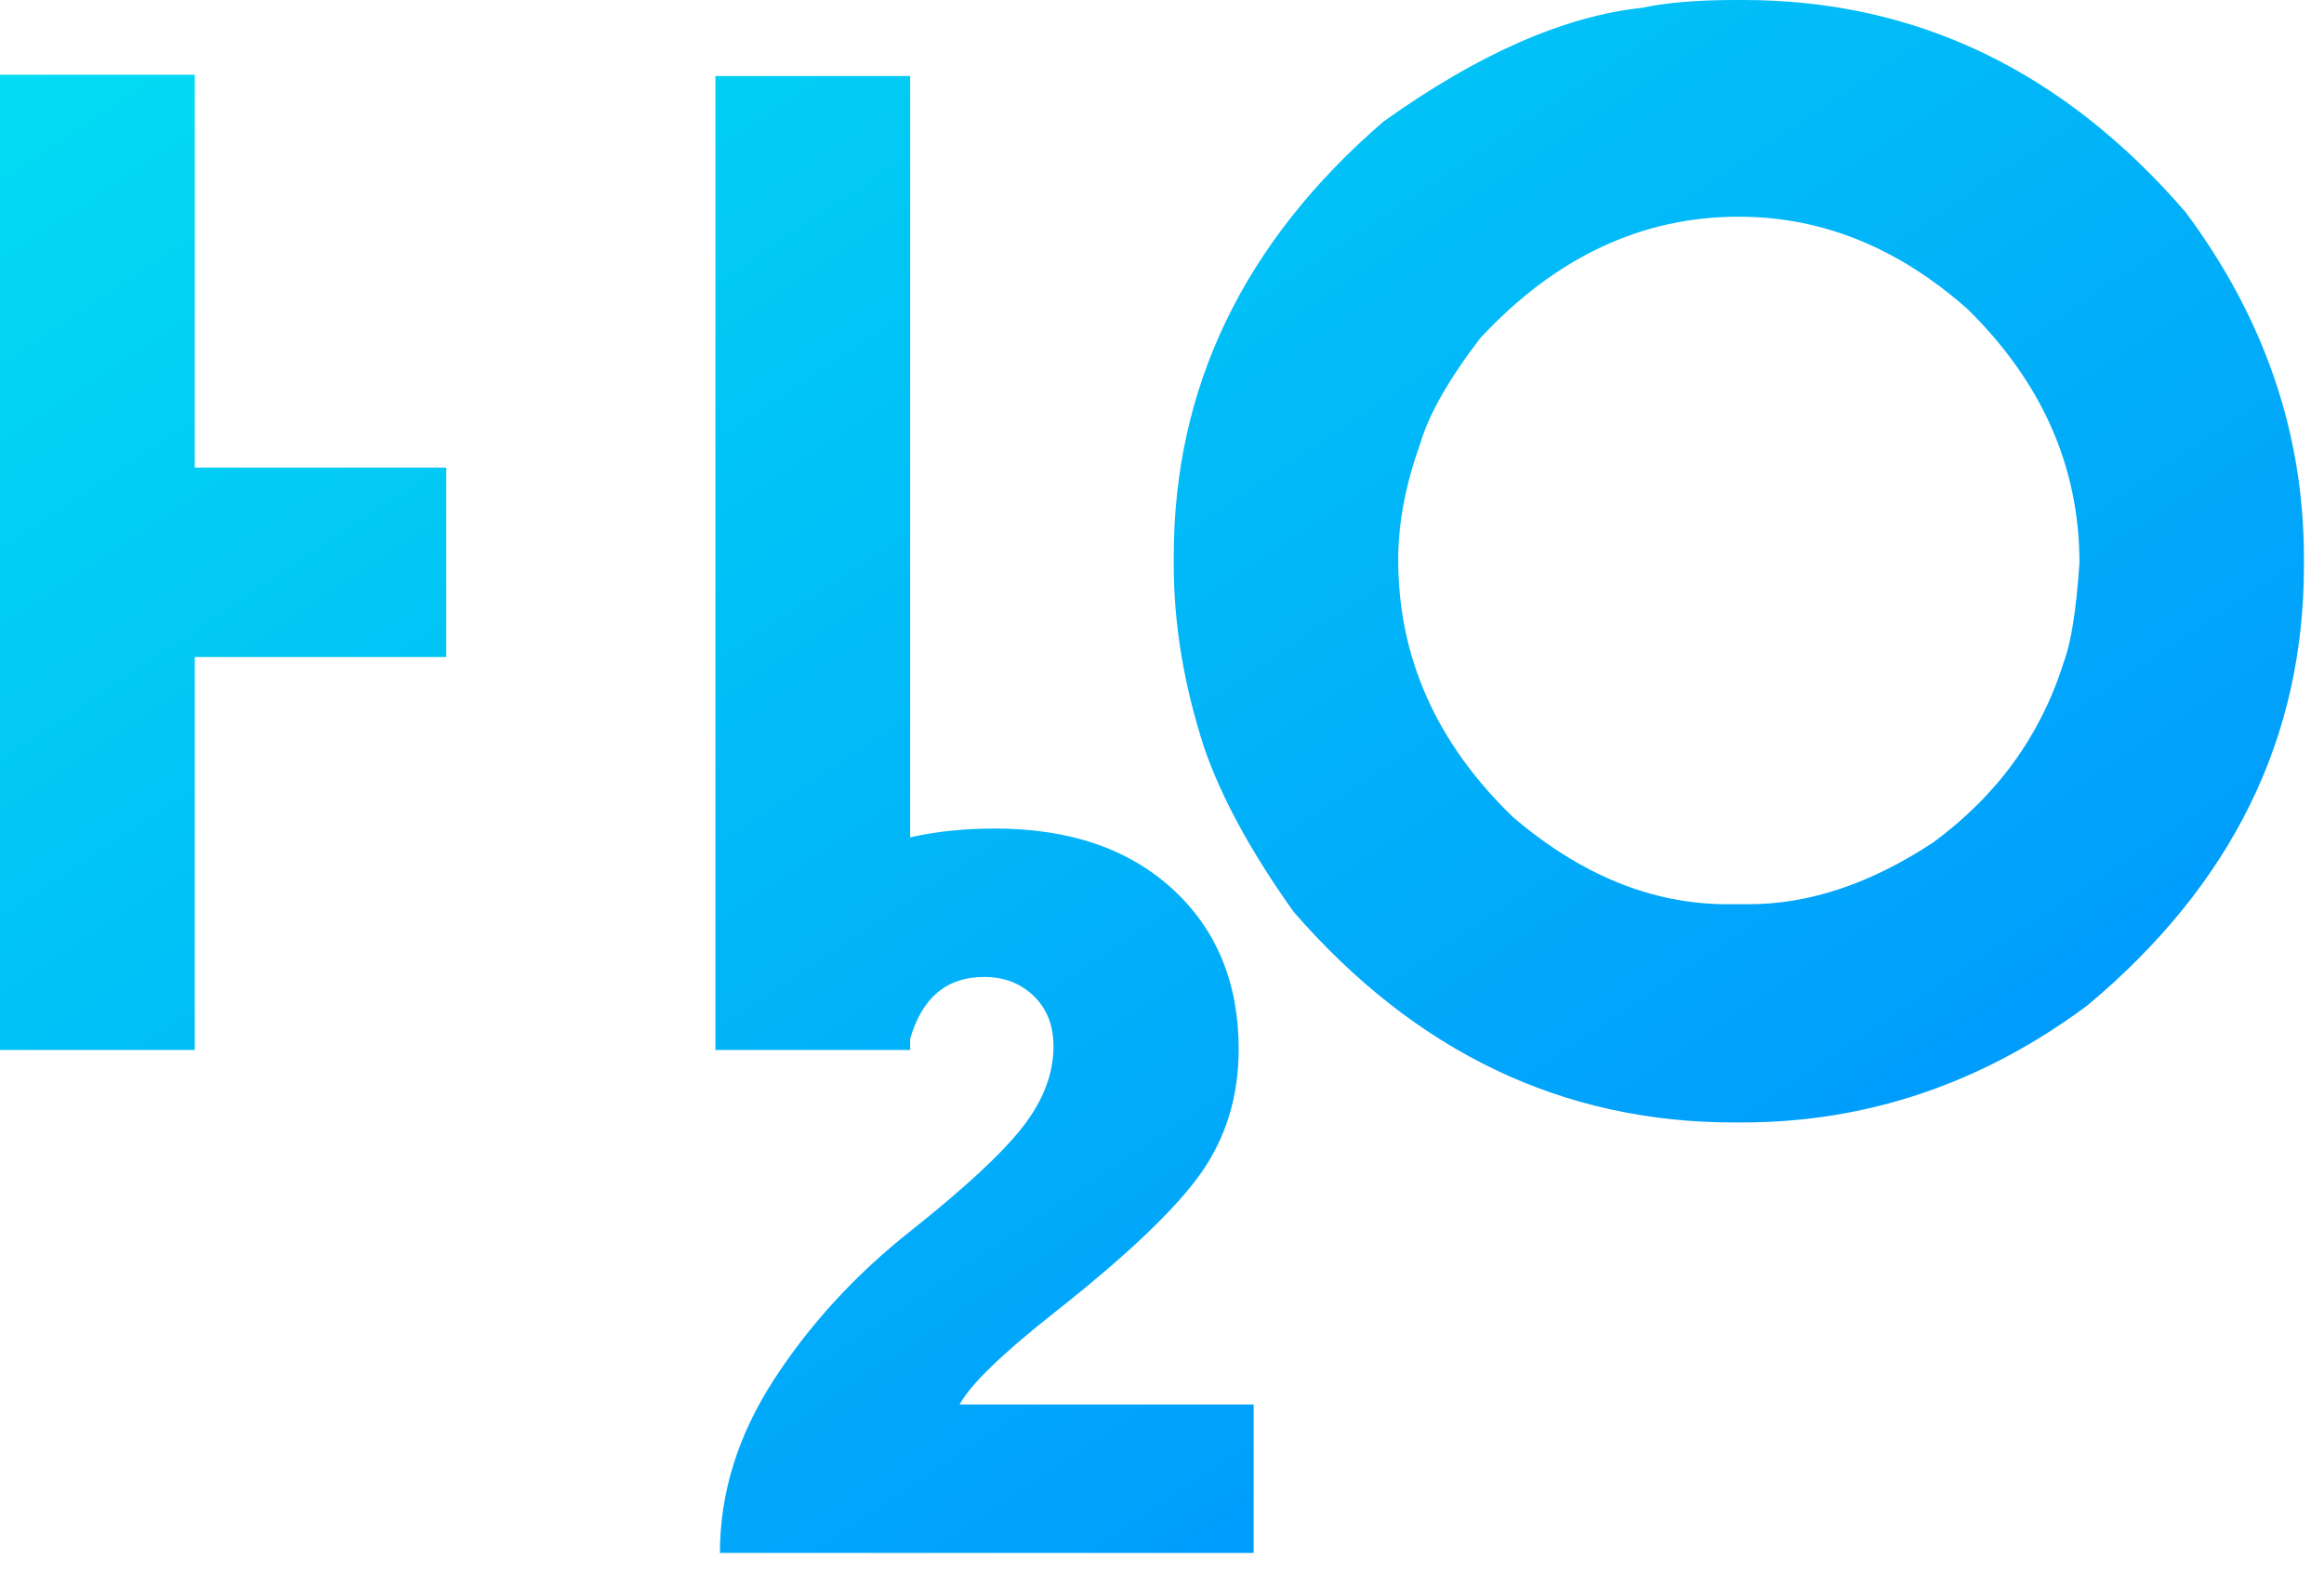
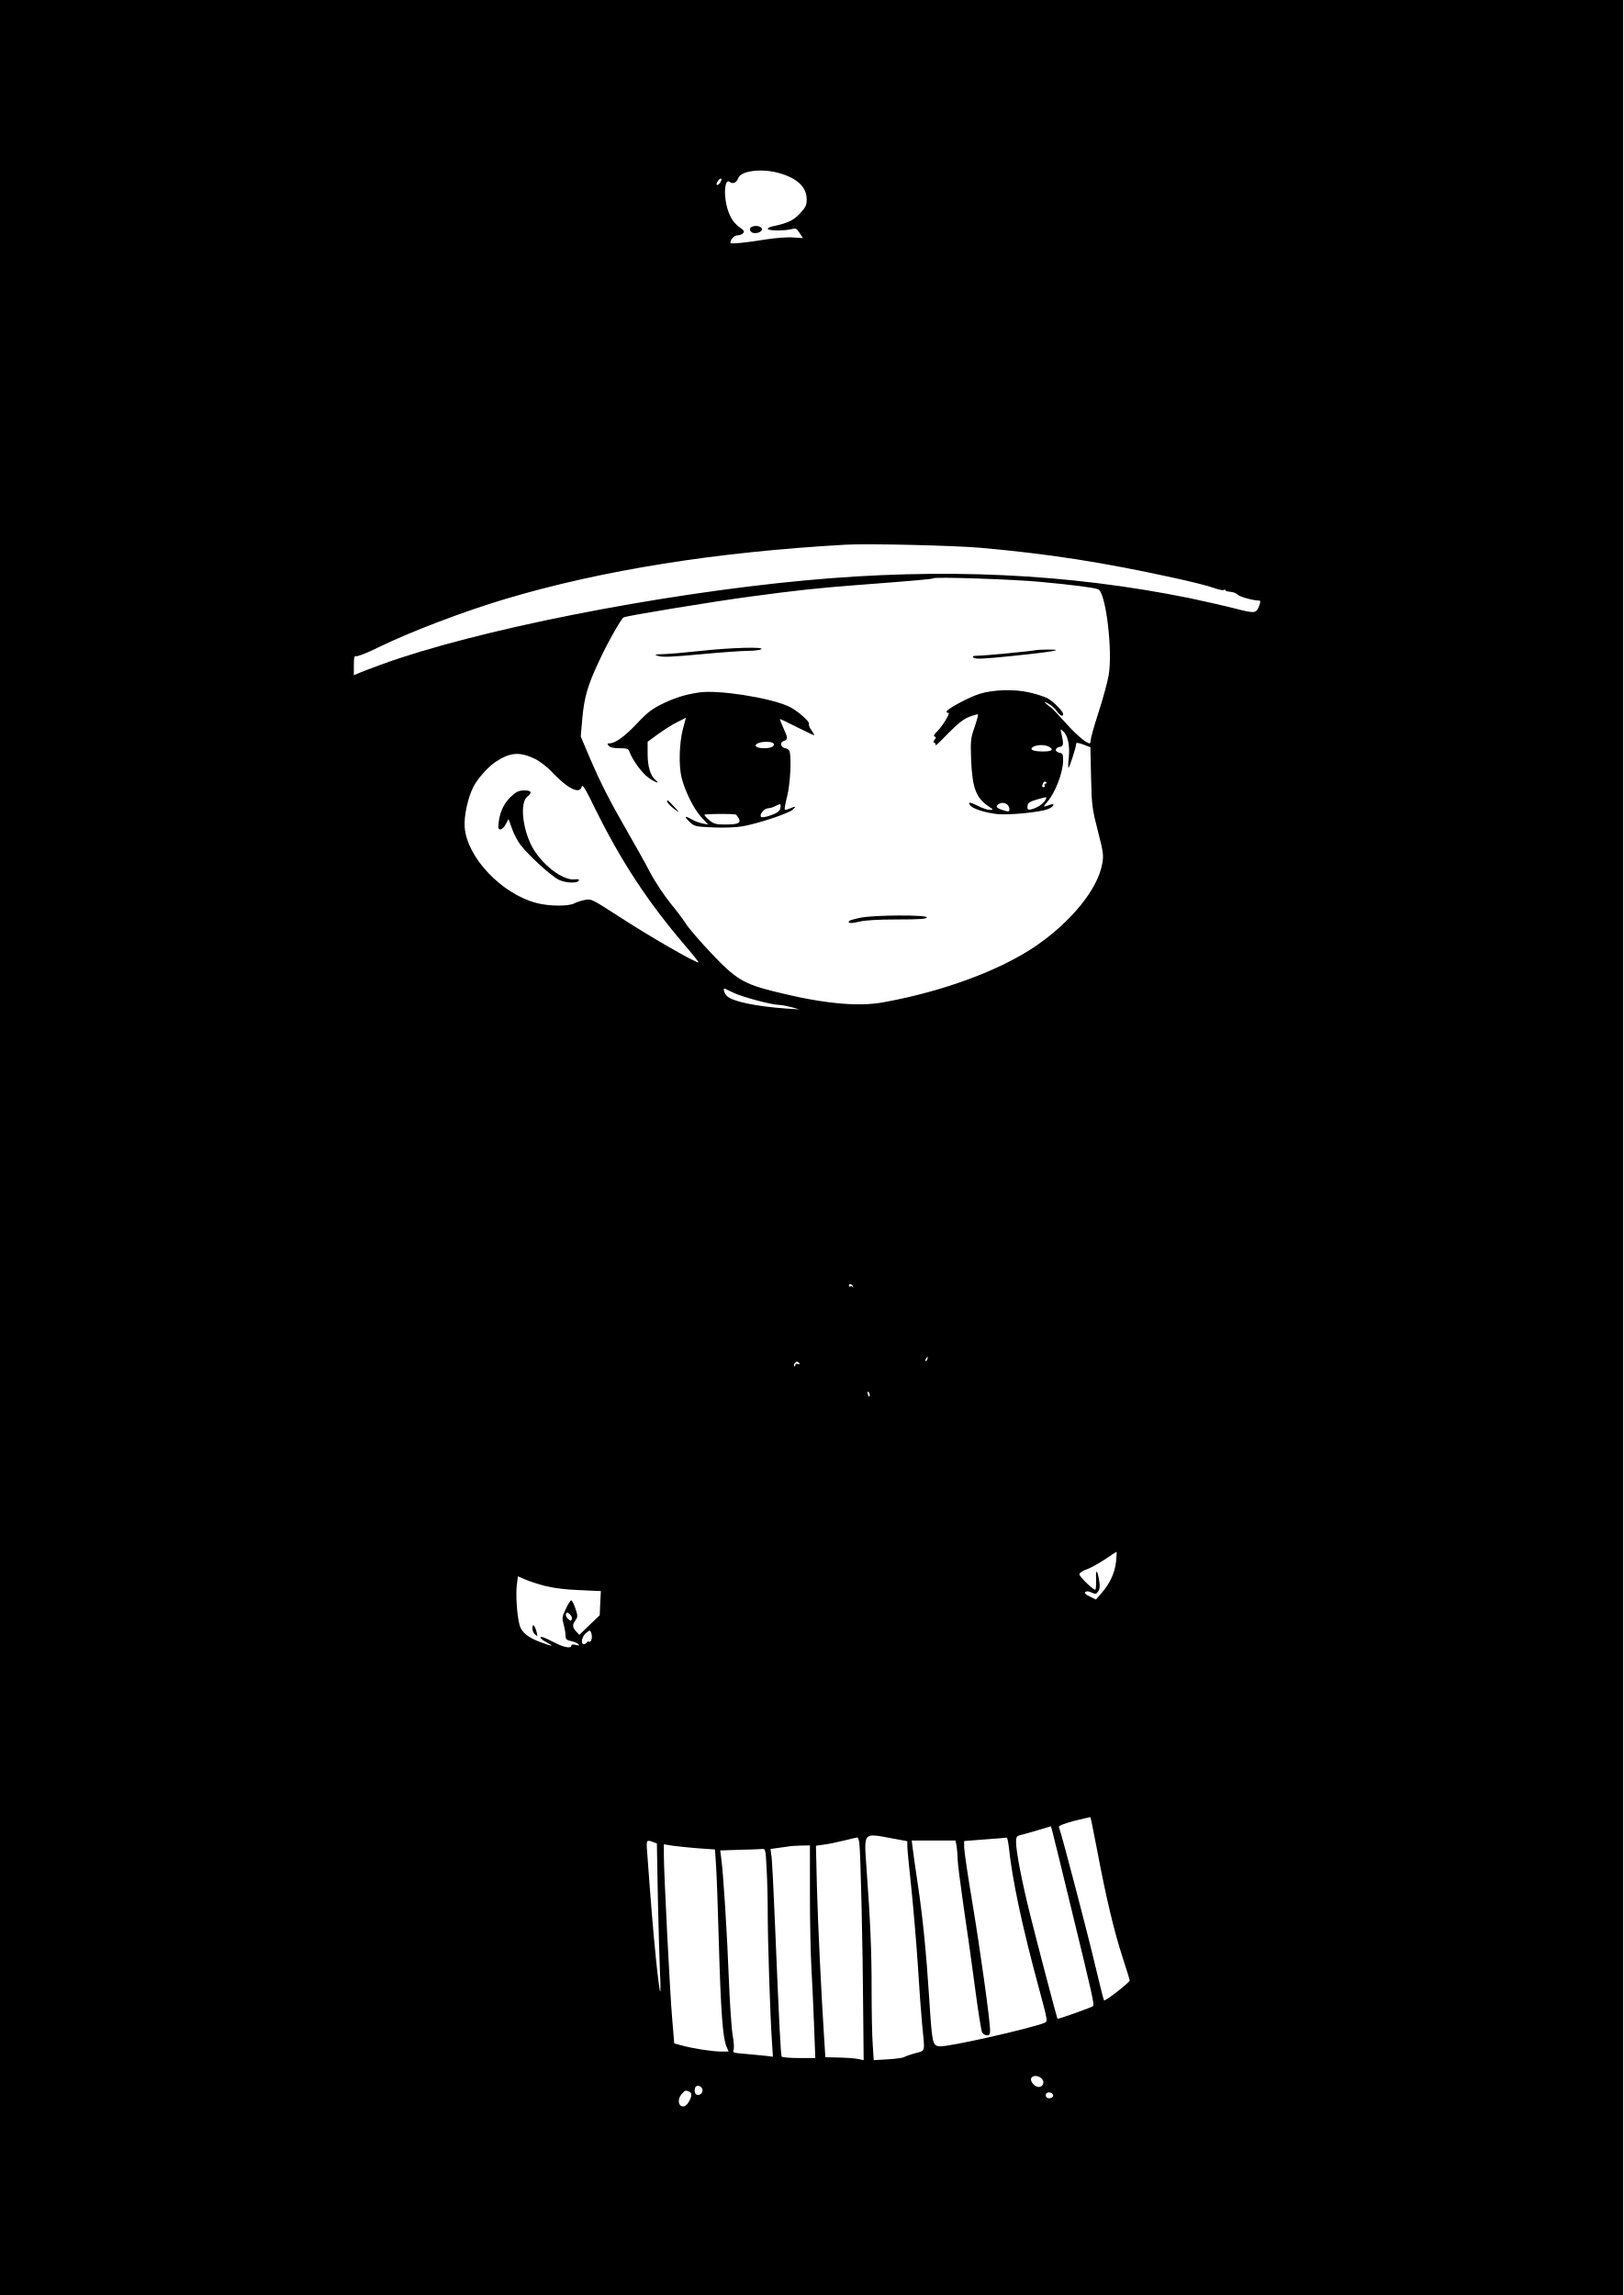
- <svg xmlns="http://www.w3.org/2000/svg" width="99px" height="67px" viewBox="0 0 99 67" version="1.1">
-   <defs>
-     <linearGradient x1="100%" y1="100%" x2="0%" y2="0%" id="linearGradient-1">
-       <stop stop-color="#0089FF" offset="0%" />
-       <stop stop-color="#02DEF2" offset="100%" />
-     </linearGradient>
-   </defs>
-   <g id="logo" stroke="none" stroke-width="1" fill="none" fill-rule="evenodd">
-     <path d="M0,3.183 L8.297,3.183 L8.297,19.92 L19.01,19.92 L19.01,27.987 L8.297,27.987 L8.297,44.725 L0,44.725 L0,3.183 Z M38.772,35.667 L38.772,3.24 L30.476,3.24 L30.476,44.725 L38.772,44.725 L38.772,44.244 C39.282,42.491 40.331,41.614 41.92,41.614 C42.771,41.614 43.476,41.885 44.037,42.426 C44.598,42.968 44.878,43.683 44.878,44.572 C44.878,45.732 44.443,46.873 43.573,47.994 C42.703,49.116 41.098,50.604 38.759,52.46 C36.42,54.316 34.486,56.424 32.959,58.782 C31.432,61.141 30.668,63.596 30.668,66.148 L53.404,66.148 L53.404,59.826 L40.876,59.826 C41.34,58.976 42.674,57.68 44.878,55.94 C47.971,53.504 50.059,51.523 51.142,49.995 C52.225,48.468 52.766,46.699 52.766,44.688 C52.766,41.866 51.828,39.594 49.953,37.873 C48.078,36.153 45.555,35.292 42.384,35.292 C41.071,35.292 39.867,35.417 38.772,35.667 Z M73.939,0 L74.271,0 C81.62,0 87.896,3.01 93.098,9.031 C96.462,13.547 98.145,18.461 98.145,23.773 L98.145,24.105 C98.145,31.454 95.068,37.697 88.914,42.832 C84.443,46.152 79.54,47.812 74.205,47.812 L73.873,47.812 C66.568,47.812 60.315,44.824 55.113,38.848 C53.298,36.302 52.025,33.967 51.295,31.842 C50.432,29.186 50,26.585 50,24.039 L50,23.707 C50,16.491 52.977,10.315 58.932,5.18 C62.96,2.302 66.635,0.686 69.955,0.332 C70.973,0.111 72.301,0 73.939,0 Z M59.562,23.84 C59.562,28.001 61.189,31.654 64.443,34.797 C67.343,37.276 70.387,38.516 73.574,38.516 L74.504,38.516 C77.072,38.516 79.684,37.641 82.34,35.893 C85.085,33.878 86.944,31.311 87.918,28.189 C88.228,27.37 88.449,25.965 88.582,23.973 C88.582,19.9 86.999,16.303 83.834,13.182 C80.868,10.548 77.614,9.23 74.072,9.23 C69.933,9.23 66.258,10.957 63.049,14.41 C61.699,16.181 60.846,17.686 60.492,18.926 C59.872,20.652 59.562,22.29 59.562,23.84 Z" id="Combined-Shape" fill="url(#linearGradient-1)" />
+ <svg xmlns="http://www.w3.org/2000/svg" version="1.0" width="1000pt" height="1414pt" viewBox="0 0 1000 1414" preserveAspectRatio="xMidYMid meet">
+   <g transform="translate(0,1414) scale(0.1,-0.1)" fill="#000000" stroke="none">
+     <path d="M0 7070 l0 -7070 5000 0 5000 0 0 7070 0 7070 -5000 0 -5000 0 0 -7070z m4791 6006 c118 -31 179 -87 179 -164 0 -36 -6 -49 -41 -87 -40 -43 -78 -61 -171 -80 -16 -3 -28 -10 -28 -15 0 -12 104 -13 145 -2 27 8 32 6 51 -23 l21 -32 -61 4 c-34 3 -108 -3 -166 -12 -130 -21 -220 -30 -220 -21 0 21 24 46 44 46 13 0 29 6 35 14 9 10 4 18 -24 37 -44 30 -74 89 -85 169 -10 72 3 128 26 109 19 -15 42 -5 53 25 17 43 138 59 242 32z m-351 -56 c-6 -11 -15 -20 -21 -20 -6 0 -6 7 1 20 6 11 15 20 21 20 6 0 6 -7 -1 -20z m1600 -2255 c426 -38 753 -89 1200 -187 102 -22 208 -49 237 -60 29 -10 57 -17 63 -13 5 3 10 3 10 -2 0 -4 13 -8 29 -9 16 -1 37 -8 45 -17 14 -14 96 -37 131 -37 11 0 12 -6 4 -29 -18 -51 -26 -52 -147 -21 -61 16 -190 45 -284 65 -751 152 -1522 188 -2368 109 -912 -85 -2032 -307 -2610 -518 -52 -19 -112 -42 -132 -50 l-38 -16 0 61 c0 49 3 60 14 56 8 -3 68 20 134 53 198 97 526 222 787 300 598 178 1296 289 2095 334 134 8 671 -5 830 -19z m370 -210 c203 -19 328 -35 356 -46 47 -17 91 -383 64 -532 -7 -40 -34 -140 -61 -223 -27 -83 -49 -161 -49 -173 0 -11 -3 -21 -6 -21 -21 0 -82 52 -146 123 -40 45 -80 87 -88 94 -55 42 -57 45 -23 29 17 -9 41 -29 53 -46 21 -30 40 -39 40 -20 0 18 -63 81 -99 99 -20 10 -72 27 -115 36 -91 20 -217 16 -301 -10 -65 -20 -208 -97 -203 -110 1 -5 6 -9 11 -7 16 5 -37 -84 -67 -112 -20 -19 -27 -31 -18 -34 10 -3 10 -7 0 -20 -10 -12 -10 -16 0 -19 6 -3 9 -10 6 -16 -4 -7 31 26 77 74 61 62 97 90 132 103 27 10 50 16 52 14 3 -2 -7 -38 -21 -79 -24 -68 -25 -84 -21 -199 7 -172 30 -236 106 -287 33 -22 33 -23 9 -23 -13 0 -47 11 -73 25 -51 25 -66 26 -46 1 17 -20 93 -44 167 -52 72 -7 264 12 311 31 40 17 47 40 7 25 -38 -15 -40 -13 -13 18 50 56 99 183 99 258 0 37 -3 43 -22 46 -13 2 -23 10 -23 18 0 8 10 16 23 18 24 4 26 16 13 75 -9 38 -9 38 10 21 28 -26 41 -87 34 -160 -4 -35 -5 -64 -2 -64 6 0 47 127 47 146 0 10 10 9 44 -3 l44 -17 4 -185 c4 -175 7 -195 42 -331 34 -131 36 -150 27 -201 -27 -156 -189 -356 -410 -508 -220 -150 -574 -281 -942 -347 -158 -28 -373 -7 -668 67 -189 47 -238 76 -389 236 -69 73 -139 154 -155 180 -17 27 -61 85 -98 130 -37 46 -94 131 -125 190 -31 60 -93 171 -138 248 -112 195 -165 299 -231 453 l-57 134 10 116 c12 127 33 200 101 345 47 104 137 264 153 273 15 10 555 98 778 128 271 37 431 54 655 71 370 28 470 37 475 42 9 10 494 -6 660 -22z m51 -1015 c34 -18 21 -30 -33 -30 -64 0 -90 12 -62 29 24 13 70 14 95 1z m-3166 -75 c29 -14 75 -49 103 -79 100 -106 173 -142 186 -93 5 17 22 -11 84 -138 157 -319 325 -575 554 -842 49 -57 85 -103 82 -103 -24 0 -301 160 -489 282 -172 111 -172 111 -213 103 -20 -4 -49 -13 -64 -21 -36 -19 -155 -18 -231 2 -216 56 -429 280 -444 466 -6 67 20 186 54 251 25 49 91 123 135 152 91 60 148 65 243 20z m3147 -153 c-7 -2 -10 -8 -6 -13 3 -5 0 -9 -5 -9 -13 0 -13 3 -5 24 3 9 11 13 17 9 8 -5 7 -8 -1 -11z m-1 -101 c-12 -22 -50 -48 -85 -57 -22 -5 -26 -3 -26 14 0 25 12 33 65 48 57 16 57 16 46 -5z m-223 -50 c4 -24 -2 -25 -47 -10 -35 12 -39 23 -14 37 24 14 57 -1 61 -27z m-1698 -1138 c52 -25 230 -73 275 -74 16 0 53 -7 80 -14 l50 -14 -80 5 c-184 13 -329 43 -365 76 -19 18 -29 54 -12 46 4 -2 27 -14 52 -25z m736 -1811 c1 -7 0 -8 -3 -2 -2 5 -9 8 -14 4 -5 -3 -9 0 -9 6 0 15 23 7 26 -8z m457 -447 c-3 -9 -8 -14 -10 -11 -3 3 -2 9 2 15 9 16 15 13 8 -4z m-788 -25 c3 -6 -1 -7 -9 -4 -10 4 -16 1 -16 -7 0 -7 -3 -10 -6 -6 -7 7 4 27 16 27 5 0 12 -4 15 -10z m433 -201 c-3 -8 -7 -3 -11 10 -4 17 -3 21 5 13 5 -5 8 -16 6 -23z m1518 -1021 c-8 -70 -38 -134 -89 -193 l-35 -40 -37 18 c-25 12 -35 21 -28 28 7 7 19 6 38 -3 24 -11 29 -10 41 7 9 12 12 32 7 59 -11 74 -23 85 -20 19 1 -34 -1 -64 -4 -67 -8 -8 -99 79 -99 95 0 8 21 22 48 31 26 10 76 38 112 62 36 25 67 45 69 45 2 1 0 -27 -3 -61z m-3519 -149 c50 -13 126 -23 212 -26 l133 -6 -4 -74 -3 -75 -63 -60 -63 -61 -19 21 c-24 26 -25 41 -4 70 14 20 14 27 -1 72 -9 28 -21 50 -26 50 -4 0 -20 -24 -33 -53 -23 -47 -24 -57 -14 -92 6 -22 12 -53 12 -70 1 -25 6 -30 34 -36 19 -4 39 -12 45 -19 9 -9 6 -10 -15 -5 -18 5 -28 3 -28 -4 0 -19 -43 -12 -100 17 -73 37 -90 43 -90 32 0 -5 17 -18 38 -29 49 -26 36 -26 -35 0 -81 30 -120 62 -132 107 -16 59 -24 185 -17 245 l7 55 44 -19 c25 -11 79 -29 122 -40z m166 -205 c-5 -13 -8 -12 -24 2 -10 9 -15 22 -12 30 5 13 8 12 24 -2 10 -9 15 -22 12 -30z m121 -126 c-3 -10 -9 -16 -14 -13 -5 3 -11 1 -15 -5 -3 -5 -12 -10 -18 -10 -22 0 -12 48 14 69 24 19 24 19 32 -1 4 -12 5 -29 1 -40z m3116 -1300 c54 -288 105 -501 156 -657 24 -74 44 -138 44 -143 0 -12 -151 -130 -158 -123 -3 3 -27 99 -54 213 -40 172 -207 813 -224 855 -3 8 27 20 93 38 54 13 99 24 101 23 2 -1 20 -94 42 -206z m-162 -348 c136 -557 145 -601 136 -610 -10 -9 -216 -82 -219 -78 -4 7 -128 478 -170 648 -51 205 -85 384 -85 440 0 33 4 38 28 44 15 3 63 17 107 30 l80 24 11 -41 c6 -23 57 -229 112 -457z m-1100 423 l92 -17 0 -31 c0 -16 11 -133 25 -260 13 -126 31 -340 40 -475 8 -135 20 -297 26 -360 18 -181 22 -162 -41 -180 -30 -8 -61 -19 -69 -24 -7 -5 -53 -11 -101 -14 l-87 -5 -6 93 c-4 51 -7 204 -7 339 0 241 -7 414 -32 759 -15 217 -22 209 160 175z m-204 -25 c8 -46 22 -661 24 -1032 l3 -309 -33 7 c-18 4 -71 8 -118 9 l-85 2 -7 110 c-18 279 -39 712 -45 941 l-6 252 49 7 c27 3 83 15 124 25 41 10 78 19 82 19 4 1 9 -14 12 -31z m921 -25 c21 -203 83 -494 184 -866 56 -208 57 -212 37 -220 -94 -37 -596 -150 -647 -145 -44 4 -46 15 -64 293 -19 293 -39 496 -71 710 -14 94 -28 191 -31 218 l-6 47 135 0 135 0 7 -37 c3 -21 6 -56 6 -78 0 -22 16 -148 35 -280 20 -132 52 -359 71 -504 19 -145 39 -273 45 -283 5 -10 19 -18 29 -18 16 0 20 7 20 31 0 57 -60 491 -110 791 -28 165 -50 317 -50 338 l0 37 128 10 c70 5 130 10 134 11 4 1 9 -24 13 -55z m-2192 28 l24 -9 6 -334 c4 -183 10 -389 13 -458 4 -69 4 -123 1 -120 -3 3 -15 95 -26 205 -17 170 -29 312 -55 668 -4 60 -2 63 37 48z m280 -39 l102 -7 6 -90 c4 -49 12 -270 18 -490 12 -420 24 -578 46 -632 l14 -33 -52 0 c-54 1 -171 19 -242 39 l-41 11 -12 144 c-14 154 -52 907 -52 1017 l0 66 55 -9 c31 -4 102 -12 158 -16z m687 -284 c0 -167 4 -377 10 -468 5 -91 12 -249 16 -352 l7 -188 -101 0 c-55 0 -103 4 -106 9 -6 9 -16 208 -41 811 -8 201 -18 388 -21 417 l-7 51 49 7 c27 3 56 8 64 9 8 2 41 4 73 5 l57 1 0 -302z m-267 160 c4 -66 7 -191 7 -277 0 -167 15 -636 26 -790 l6 -93 -48 6 c-27 3 -84 8 -126 12 -67 5 -76 8 -69 23 5 9 3 47 -5 91 -7 41 -18 201 -24 355 -10 271 -34 651 -47 740 l-6 44 119 4 c66 1 128 4 140 5 20 2 21 -4 27 -120z m1691 -1291 c23 -17 17 -51 -10 -55 -25 -4 -59 32 -51 53 8 18 37 20 61 2z m-2086 -73 c3 -22 -21 -39 -39 -28 -11 6 -12 38 -2 48 13 13 38 1 41 -20z m-84 -10 c21 -8 20 -29 -1 -65 -12 -20 -24 -29 -38 -27 -28 4 -31 48 -5 76 23 25 22 24 44 16z m2244 -21 c5 -17 -26 -29 -40 -15 -6 6 -7 15 -3 22 9 14 37 9 43 -7z" />
+     <path d="M4633 12743 c-20 -7 -15 -31 7 -38 10 -3 29 -1 40 5 38 20 -5 50 -47 33z" />
+     <path d="M4320 10130 c-91 -10 -194 -19 -230 -20 -60 -2 -63 -3 -33 -12 24 -8 92 -5 260 11 126 12 257 21 293 21 36 0 72 5 80 10 24 16 -186 10 -370 -10z" />
+     <path d="M6380 10134 c-27 -6 -316 -34 -355 -34 -31 0 -36 -3 -27 -12 10 -10 59 -8 235 10 252 26 333 40 227 40 -36 0 -72 -2 -80 -4z" />
+     <path d="M4310 9874 c-87 -13 -145 -31 -220 -66 -71 -34 -98 -54 -165 -125 -76 -81 -135 -123 -171 -123 -13 0 -14 -3 -4 -15 8 -10 31 -15 66 -15 48 0 56 -3 63 -24 20 -52 75 -127 114 -156 38 -28 80 -44 47 -17 -32 25 -50 83 -50 161 l0 76 63 46 c34 25 87 59 118 74 l55 28 -19 -71 c-22 -87 -26 -222 -8 -297 21 -85 75 -193 121 -244 l43 -46 -34 6 c-19 4 -49 15 -68 26 -44 25 -48 19 -11 -17 27 -26 35 -28 143 -33 68 -3 142 0 183 7 93 17 277 77 306 101 26 22 20 25 -17 8 -14 -6 -27 -9 -30 -6 -3 2 4 40 15 83 20 79 28 257 12 281 -4 7 -16 13 -27 15 -27 6 -31 36 -6 44 27 8 26 18 -4 83 -13 28 -22 52 -19 52 2 0 49 -22 104 -50 55 -27 102 -50 105 -50 4 0 -3 13 -15 30 -12 16 -19 34 -16 39 9 14 -80 90 -130 111 -125 54 -429 100 -544 84z m456 -315 c10 -16 -15 -29 -56 -29 -48 0 -69 14 -44 29 25 14 91 14 100 0z m41 -401 c-5 -17 -20 -28 -58 -41 -29 -11 -55 -15 -60 -10 -13 13 19 53 44 53 12 1 33 7 47 15 30 16 34 13 27 -17z m-275 -36 c4 -1 12 -12 19 -23 16 -30 -2 -39 -83 -39 -57 0 -71 4 -97 26 -17 14 -31 29 -31 34 0 6 164 7 192 2z" />
+     <path d="M4110 9202 c0 -9 30 -38 65 -62 11 -8 2 5 -20 28 -41 44 -45 47 -45 34z" />
+     <path d="M5303 8486 c-35 -7 -66 -16 -70 -19 -15 -16 10 -18 59 -6 35 9 114 14 235 14 140 0 183 3 183 13 0 16 -320 15 -407 -2z" />
+     <path d="M3155 9238 c-46 -39 -74 -96 -82 -159 -5 -41 -3 -49 10 -49 9 0 24 14 33 32 l17 32 22 -61 c12 -34 36 -79 53 -100 56 -71 193 -195 238 -215 46 -20 115 -21 121 -2 2 6 -7 9 -25 6 -74 -10 -209 94 -267 207 -58 115 -71 266 -27 302 33 26 27 39 -18 39 -30 0 -48 -7 -75 -32z" />
+     <path d="M3280 4108 c0 -14 7 -32 17 -39 15 -13 16 -11 9 16 -10 41 -26 56 -26 23z" />
  </g>
</svg>
